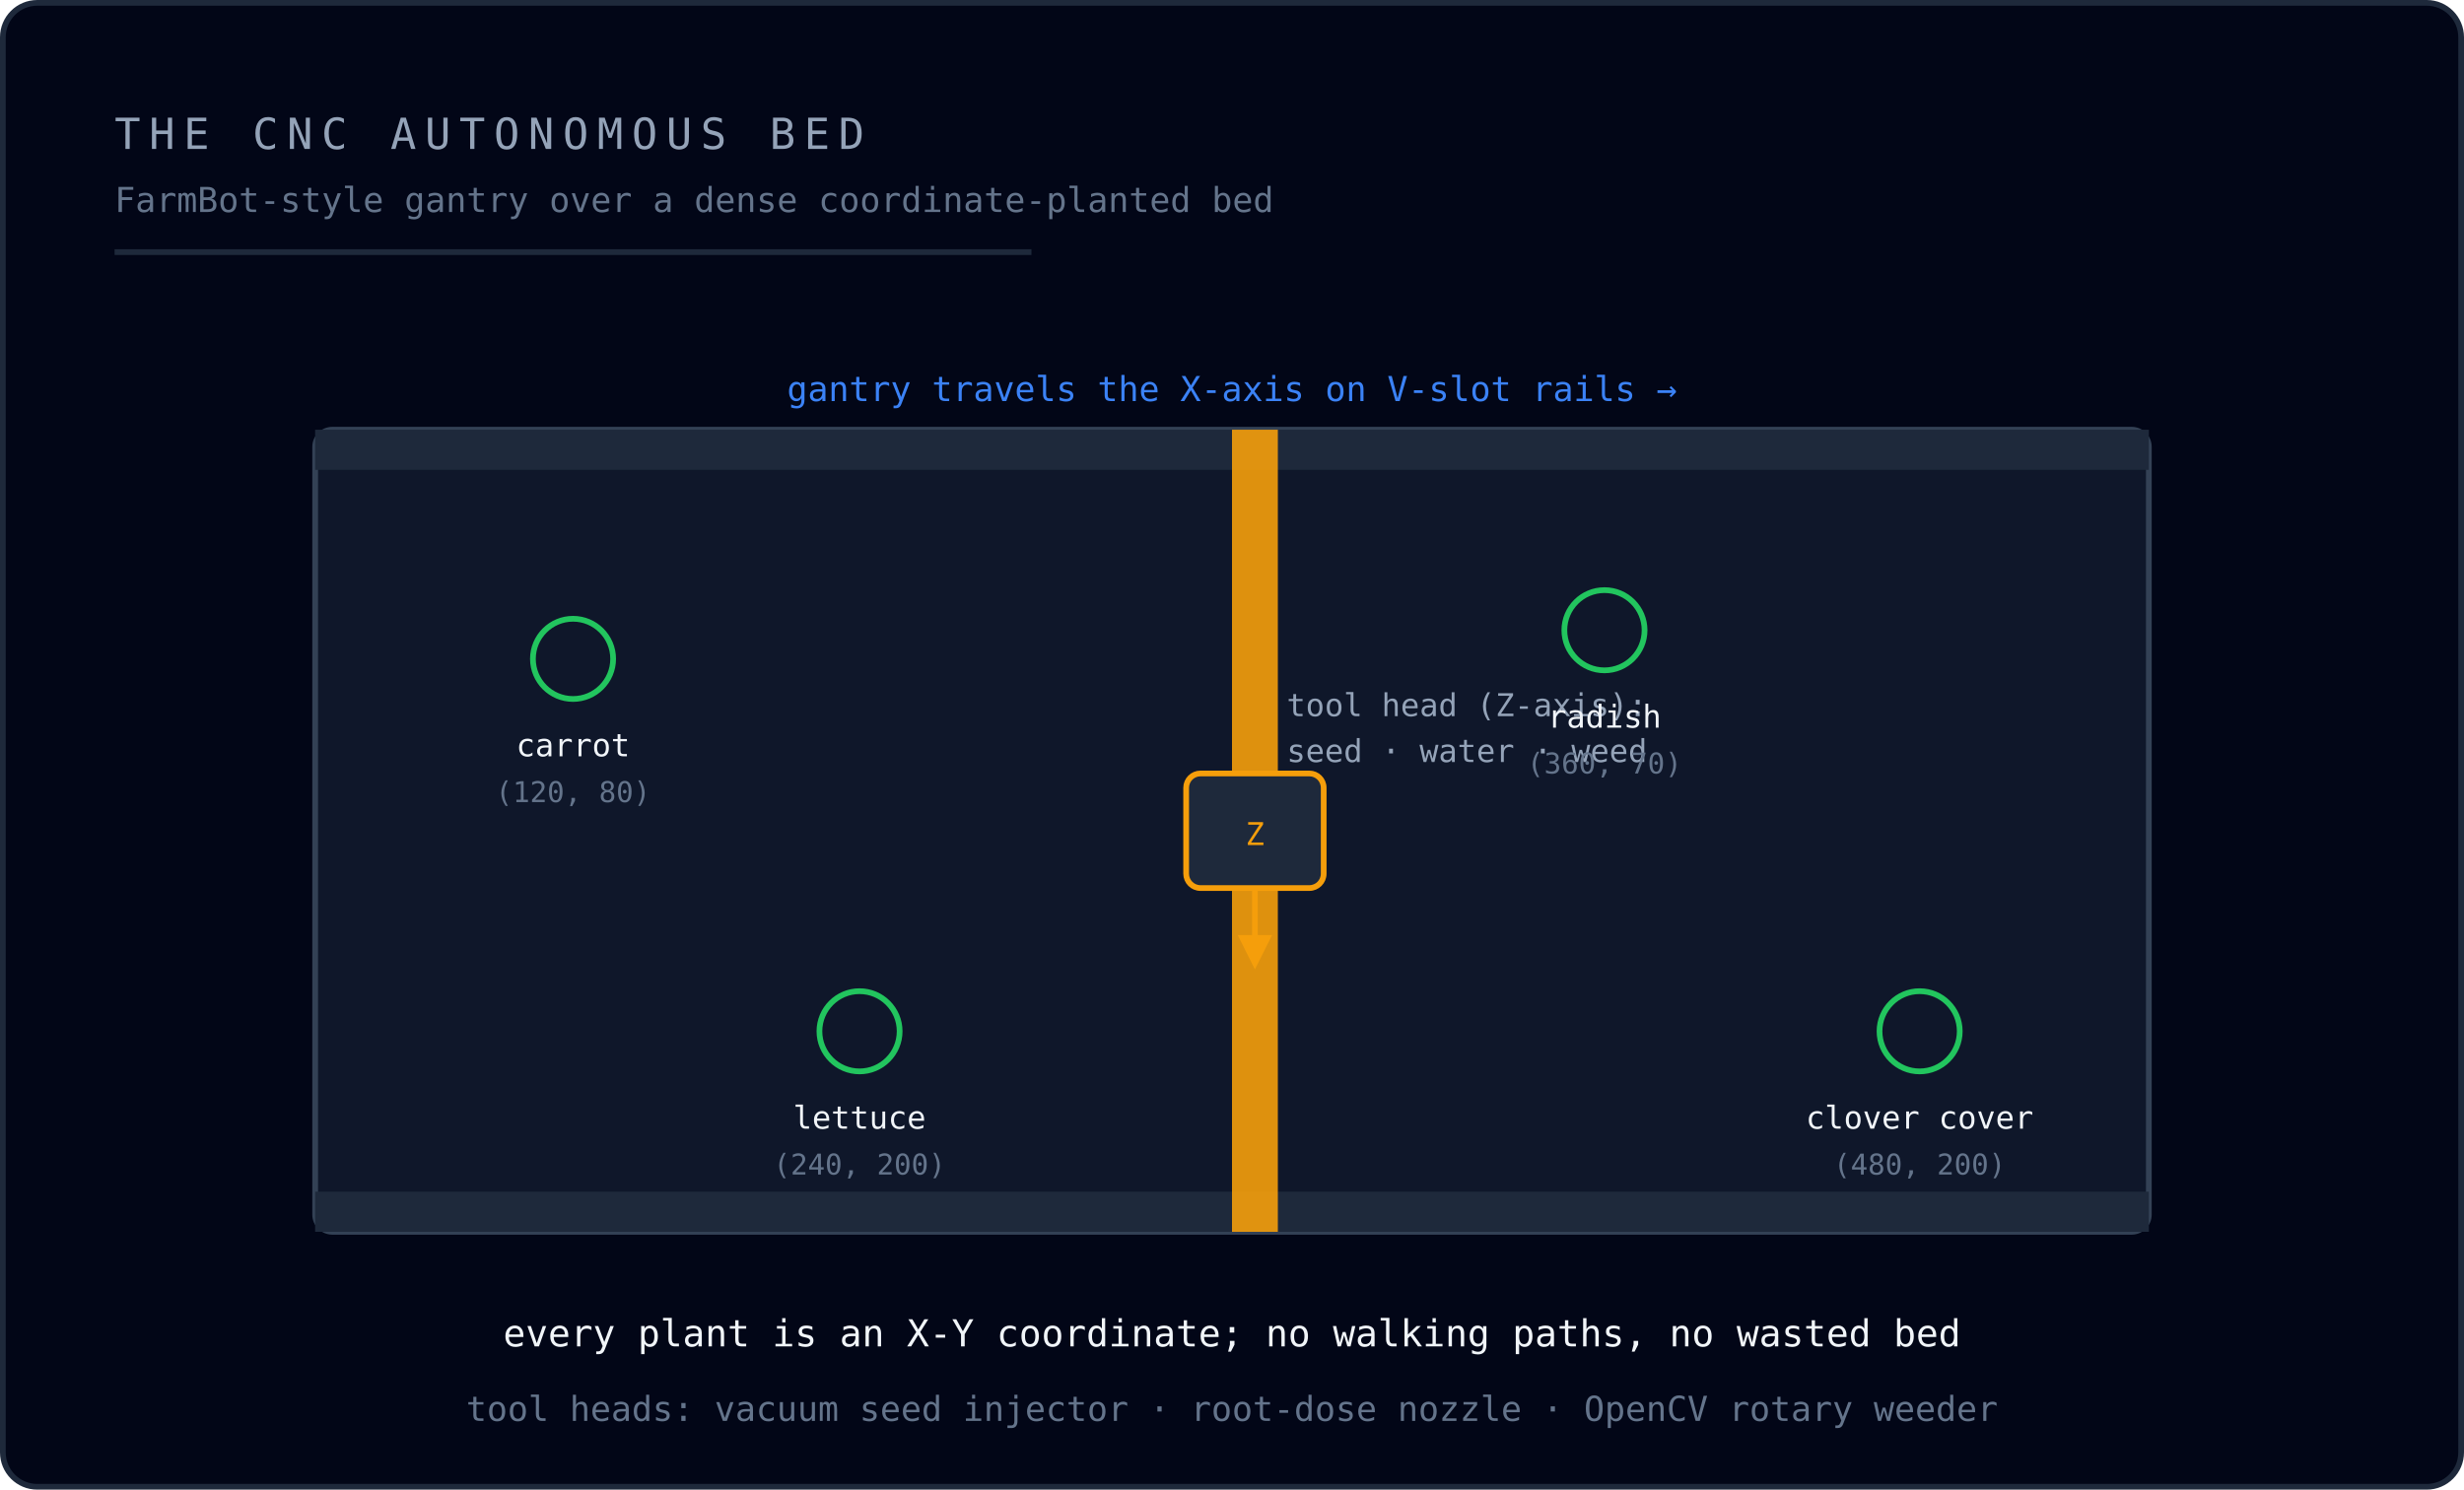
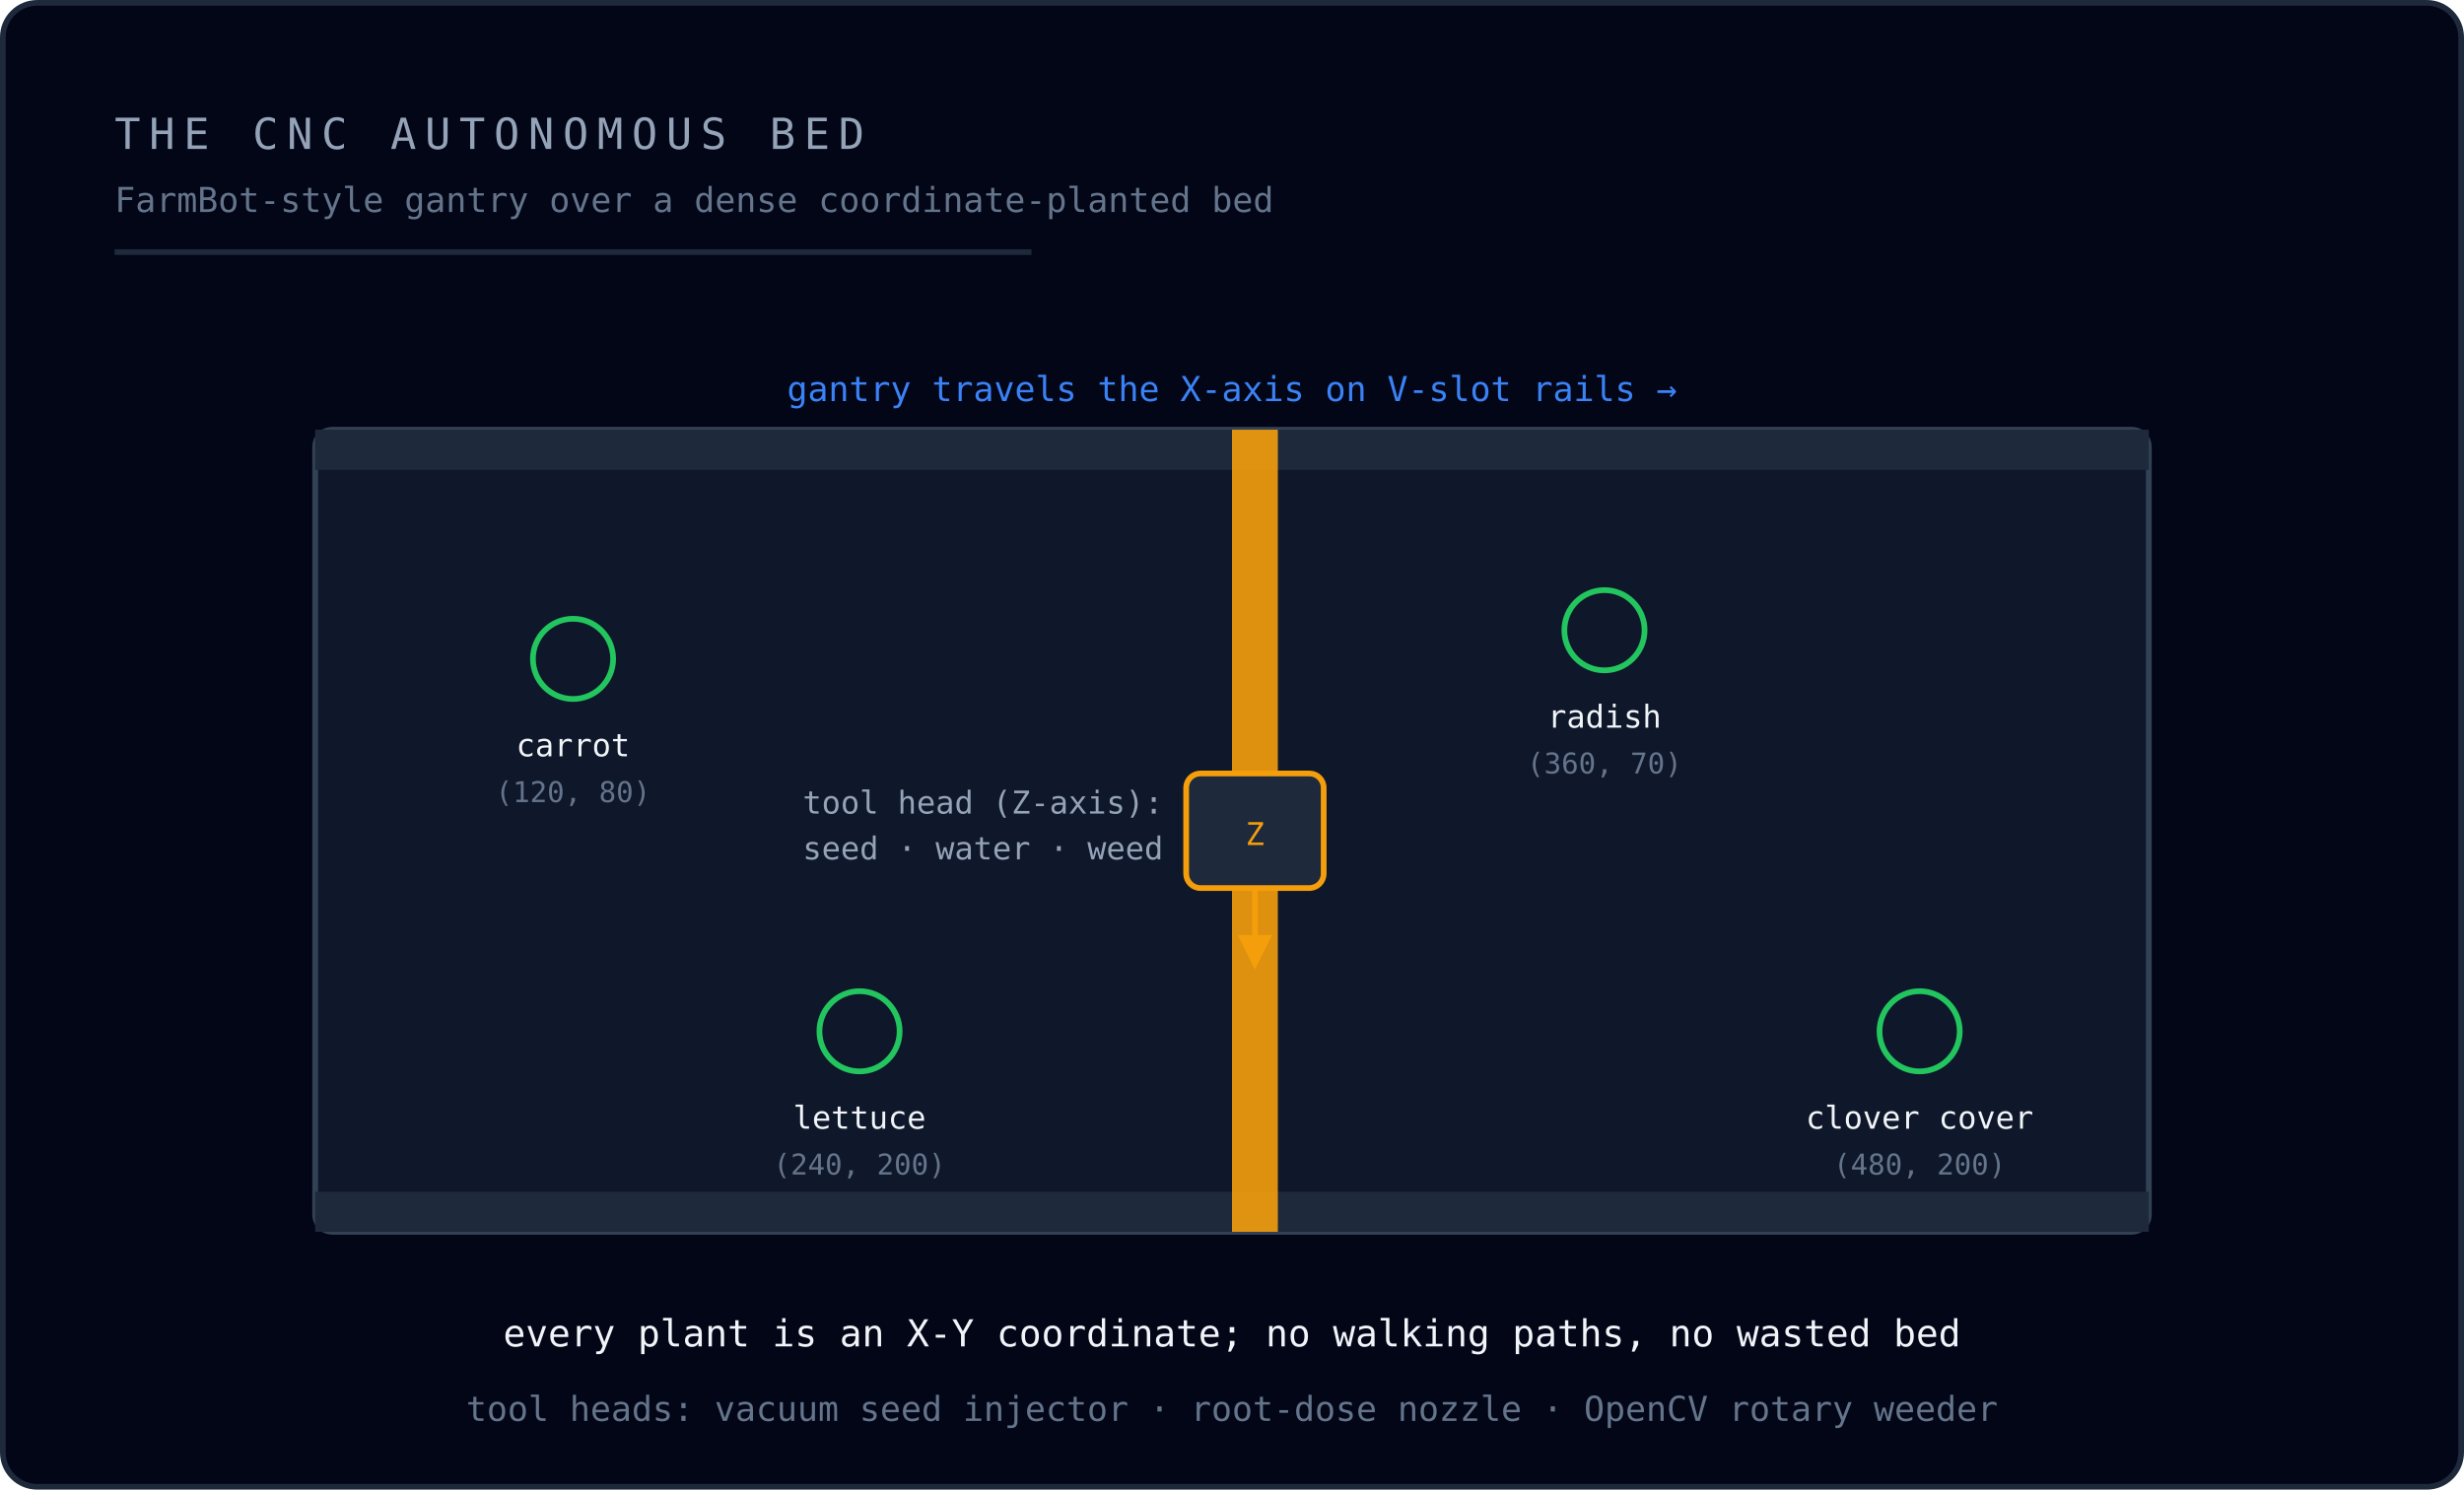
<svg xmlns="http://www.w3.org/2000/svg" viewBox="0 0 860 520" font-family="'JetBrains Mono','SFMono-Regular',Menlo,Consolas,monospace">
  <defs>
    <marker id="aa" viewBox="0 0 10 10" refX="8" refY="5" markerWidth="6" markerHeight="6" orient="auto-start-reverse">
      <path d="M0,0L10,5L0,10z" fill="#f59e0b" />
    </marker>
  </defs>
  <rect x="1" y="1" width="858" height="518" rx="12" fill="#020617" stroke="#1e293b" stroke-width="2" />
  <text x="40" y="52" font-size="15" letter-spacing="3" fill="#94a3b8">THE CNC AUTONOMOUS BED</text>
  <text x="40" y="74" font-size="12" fill="#64748b">FarmBot-style gantry over a dense coordinate-planted bed</text>
  <line x1="40" y1="88" x2="360" y2="88" stroke="#1e293b" stroke-width="2" />
  <rect x="110" y="150" width="640" height="280" rx="6" fill="#0f172a" stroke="#334155" stroke-width="2" />
  <rect x="110" y="150" width="640" height="14" fill="#1e293b" />
  <rect x="110" y="416" width="640" height="14" fill="#1e293b" />
  <text x="430" y="140" font-size="12" fill="#3b82f6" text-anchor="middle">gantry travels the X-axis on V-slot rails →</text>
  <rect x="430" y="150" width="16" height="280" fill="#f59e0b" opacity="0.9" />
  <rect x="414" y="270" width="48" height="40" rx="5" fill="#1e293b" stroke="#f59e0b" stroke-width="2" />
  <text x="438" y="295" font-size="11" fill="#f59e0b" text-anchor="middle">Z</text>
  <line x1="438" y1="310" x2="438" y2="336" stroke="#f59e0b" stroke-width="2" marker-end="url(#aa)" />
-   <text x="512" y="250" font-size="11" fill="#94a3b8" text-anchor="middle">tool head (Z-axis):</text>
-   <text x="512" y="266" font-size="11" fill="#94a3b8" text-anchor="middle">seed · water · weed</text>
+   <text x="406" y="284" font-size="11" fill="#94a3b8" text-anchor="end">tool head (Z-axis):</text>
+   <text x="406" y="300" font-size="11" fill="#94a3b8" text-anchor="end">seed · water · weed</text>
  <g text-anchor="middle">
    <circle cx="200" cy="230" r="14" fill="#0f172a" stroke="#22c55e" stroke-width="2" />
    <text x="200" y="264" font-size="11" fill="#f1f5f9">carrot</text>
    <text x="200" y="280" font-size="10" fill="#64748b">(120, 80)</text>
    <circle cx="300" cy="360" r="14" fill="#0f172a" stroke="#22c55e" stroke-width="2" />
    <text x="300" y="394" font-size="11" fill="#f1f5f9">lettuce</text>
    <text x="300" y="410" font-size="10" fill="#64748b">(240, 200)</text>
    <circle cx="560" cy="220" r="14" fill="#0f172a" stroke="#22c55e" stroke-width="2" />
    <text x="560" y="254" font-size="11" fill="#f1f5f9">radish</text>
    <text x="560" y="270" font-size="10" fill="#64748b">(360, 70)</text>
    <circle cx="670" cy="360" r="14" fill="#0f172a" stroke="#22c55e" stroke-width="2" />
    <text x="670" y="394" font-size="11" fill="#f1f5f9">clover cover</text>
    <text x="670" y="410" font-size="10" fill="#64748b">(480, 200)</text>
  </g>
  <text x="430" y="470" font-size="13" fill="#f1f5f9" text-anchor="middle">every plant is an X-Y coordinate; no walking paths, no wasted bed</text>
  <text x="430" y="496" font-size="12" fill="#64748b" text-anchor="middle">tool heads: vacuum seed injector · root-dose nozzle · OpenCV rotary weeder</text>
</svg>
